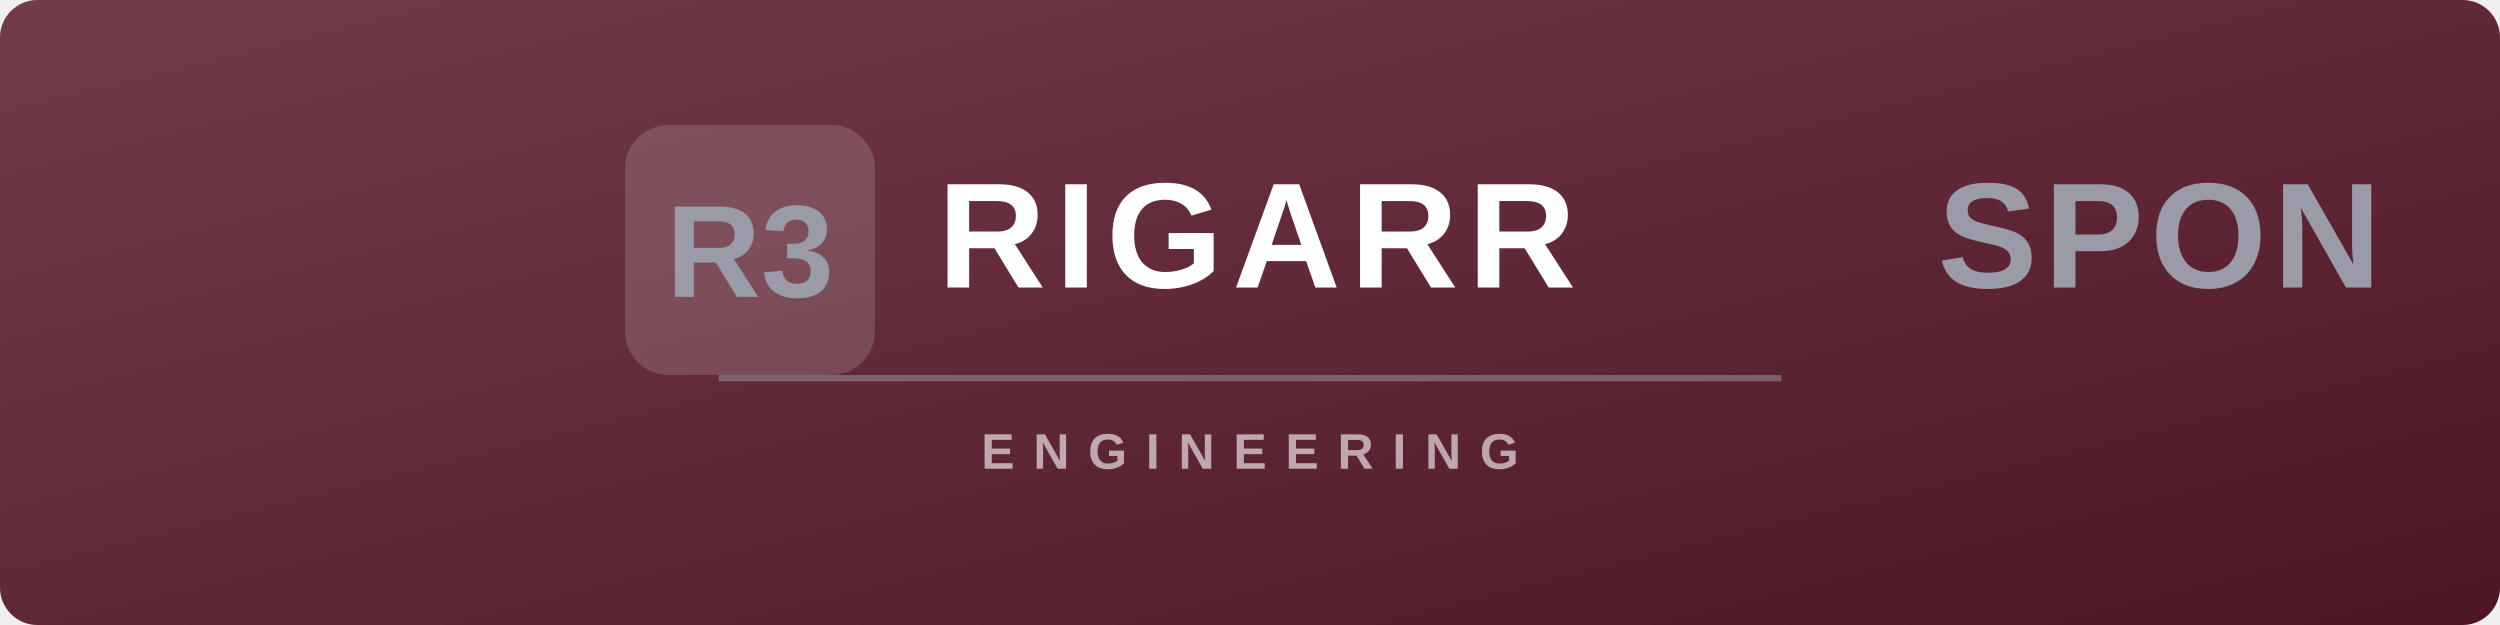
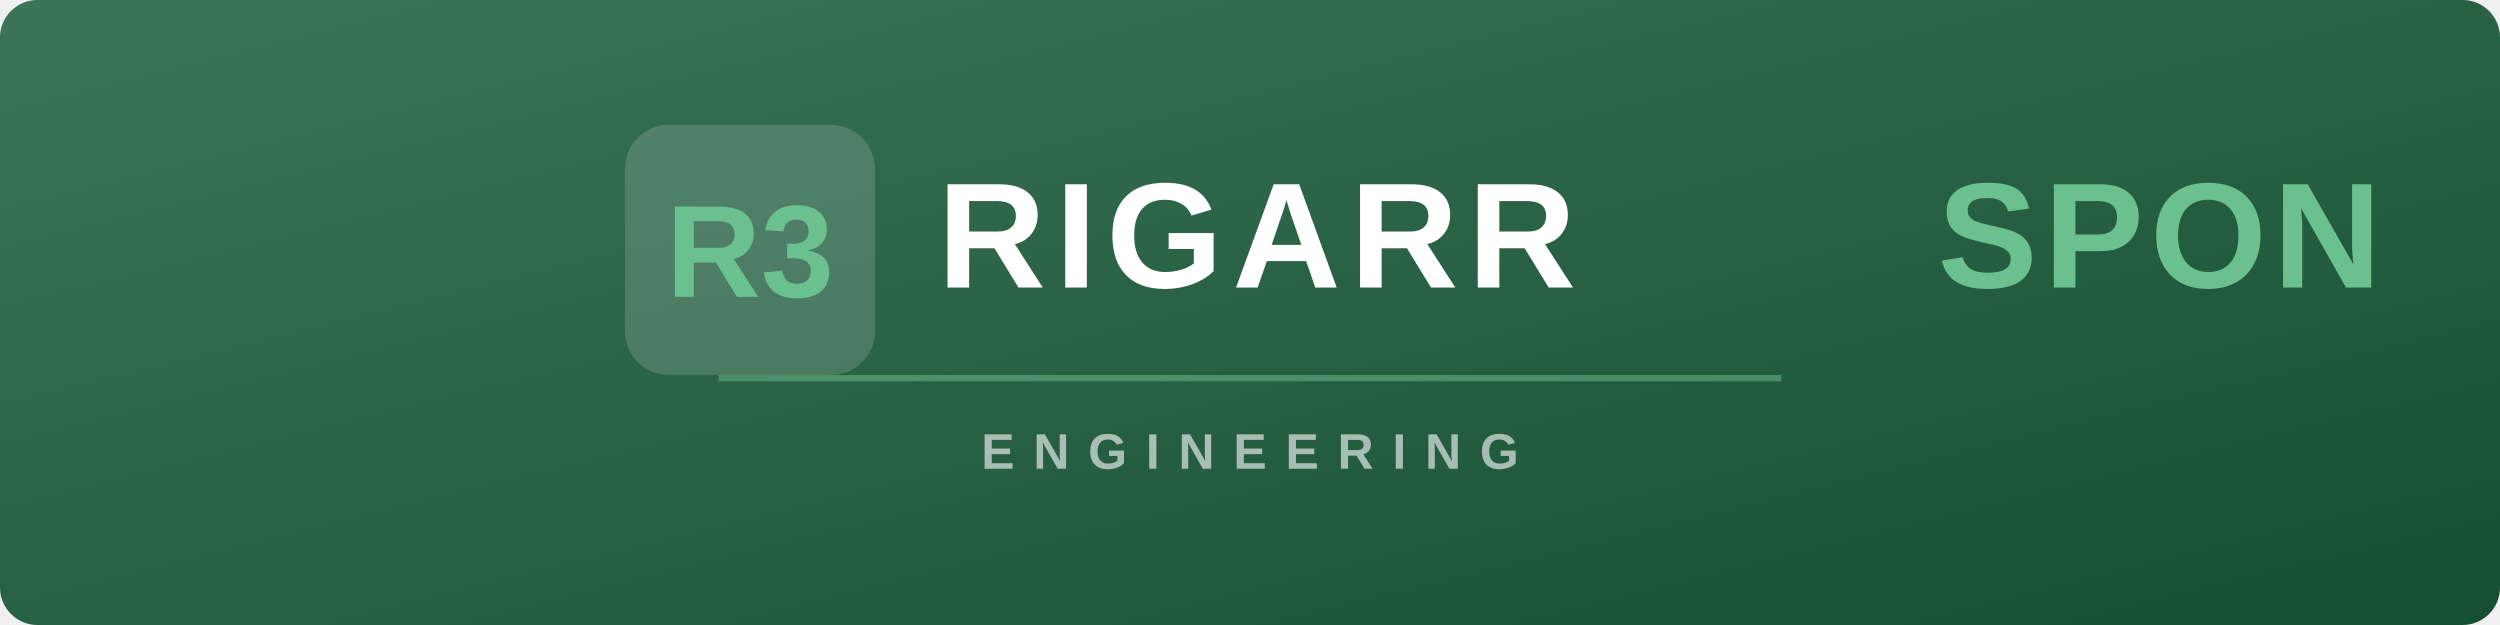
<svg xmlns="http://www.w3.org/2000/svg" viewBox="0 0 800 200">
-   <rect width="800" height="200" rx="12" fill="#5C1A2A" />
+   <rect width="800" height="200" rx="12" fill="#1A5C3A" />
  <rect width="800" height="200" rx="12" fill="url(#g3)" opacity="0.15" />
  <defs>
    <linearGradient id="g3" x1="0" y1="0" x2="1" y2="1">
      <stop offset="0%" stop-color="#fff" />
      <stop offset="100%" stop-color="#000" />
    </linearGradient>
  </defs>
  <rect x="200" y="40" width="80" height="80" rx="14" fill="rgba(255,255,255,0.15)" />
-   <text x="240" y="95" font-family="Arial Black, Arial" font-weight="900" font-size="42" fill="#9A9AA8" text-anchor="middle">R3</text>
+   <text x="240" y="95" font-family="Arial Black, Arial" font-weight="900" font-size="42" fill="#6BC090" text-anchor="middle">R3</text>
  <text x="300" y="92" font-family="Arial Black, Arial" font-weight="900" font-size="48" fill="#fff" letter-spacing="3">RIGARR</text>
-   <text x="620" y="92" font-family="Arial Black, Arial" font-weight="900" font-size="48" fill="#9A9AA8" letter-spacing="2">SPON</text>
-   <rect x="230" y="120" width="340" height="2" fill="#9A9AA8" opacity="0.5" />
+   <text x="620" y="92" font-family="Arial Black, Arial" font-weight="900" font-size="48" fill="#6BC090" letter-spacing="2">SPON</text>
+   <rect x="230" y="120" width="340" height="2" fill="#6BC090" opacity="0.5" />
  <text x="400" y="150" font-family="Arial, sans-serif" font-weight="600" font-size="16" fill="rgba(255,255,255,0.6)" text-anchor="middle" letter-spacing="6">ENGINEERING</text>
</svg>
